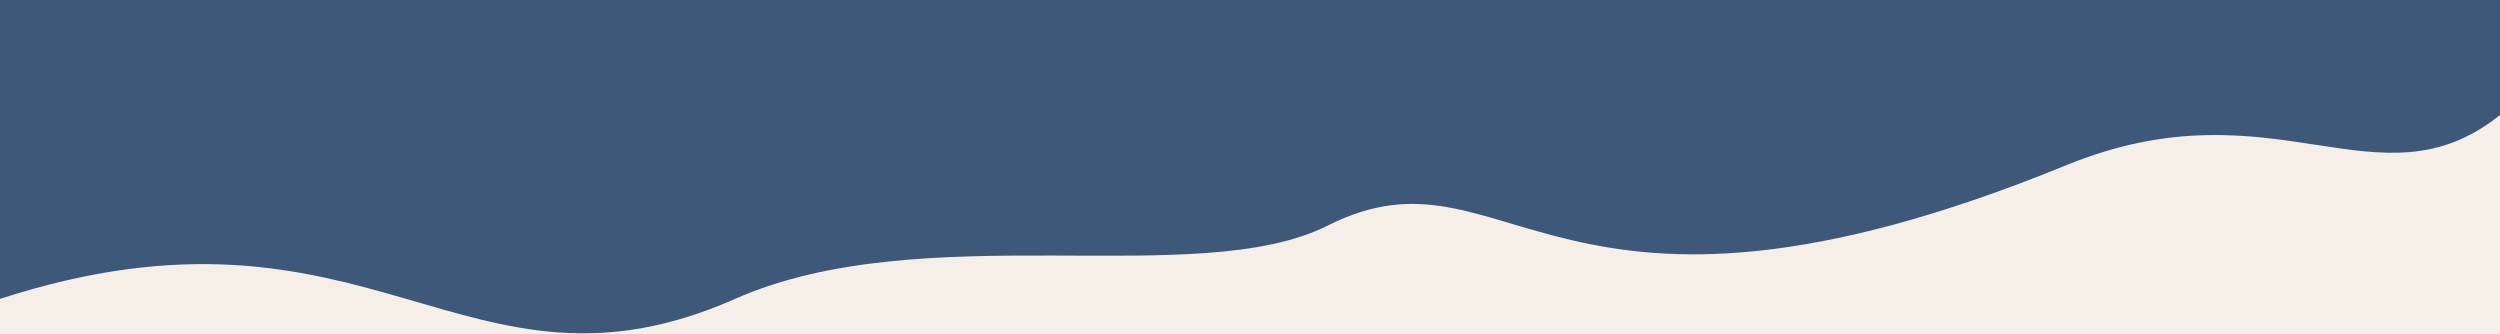
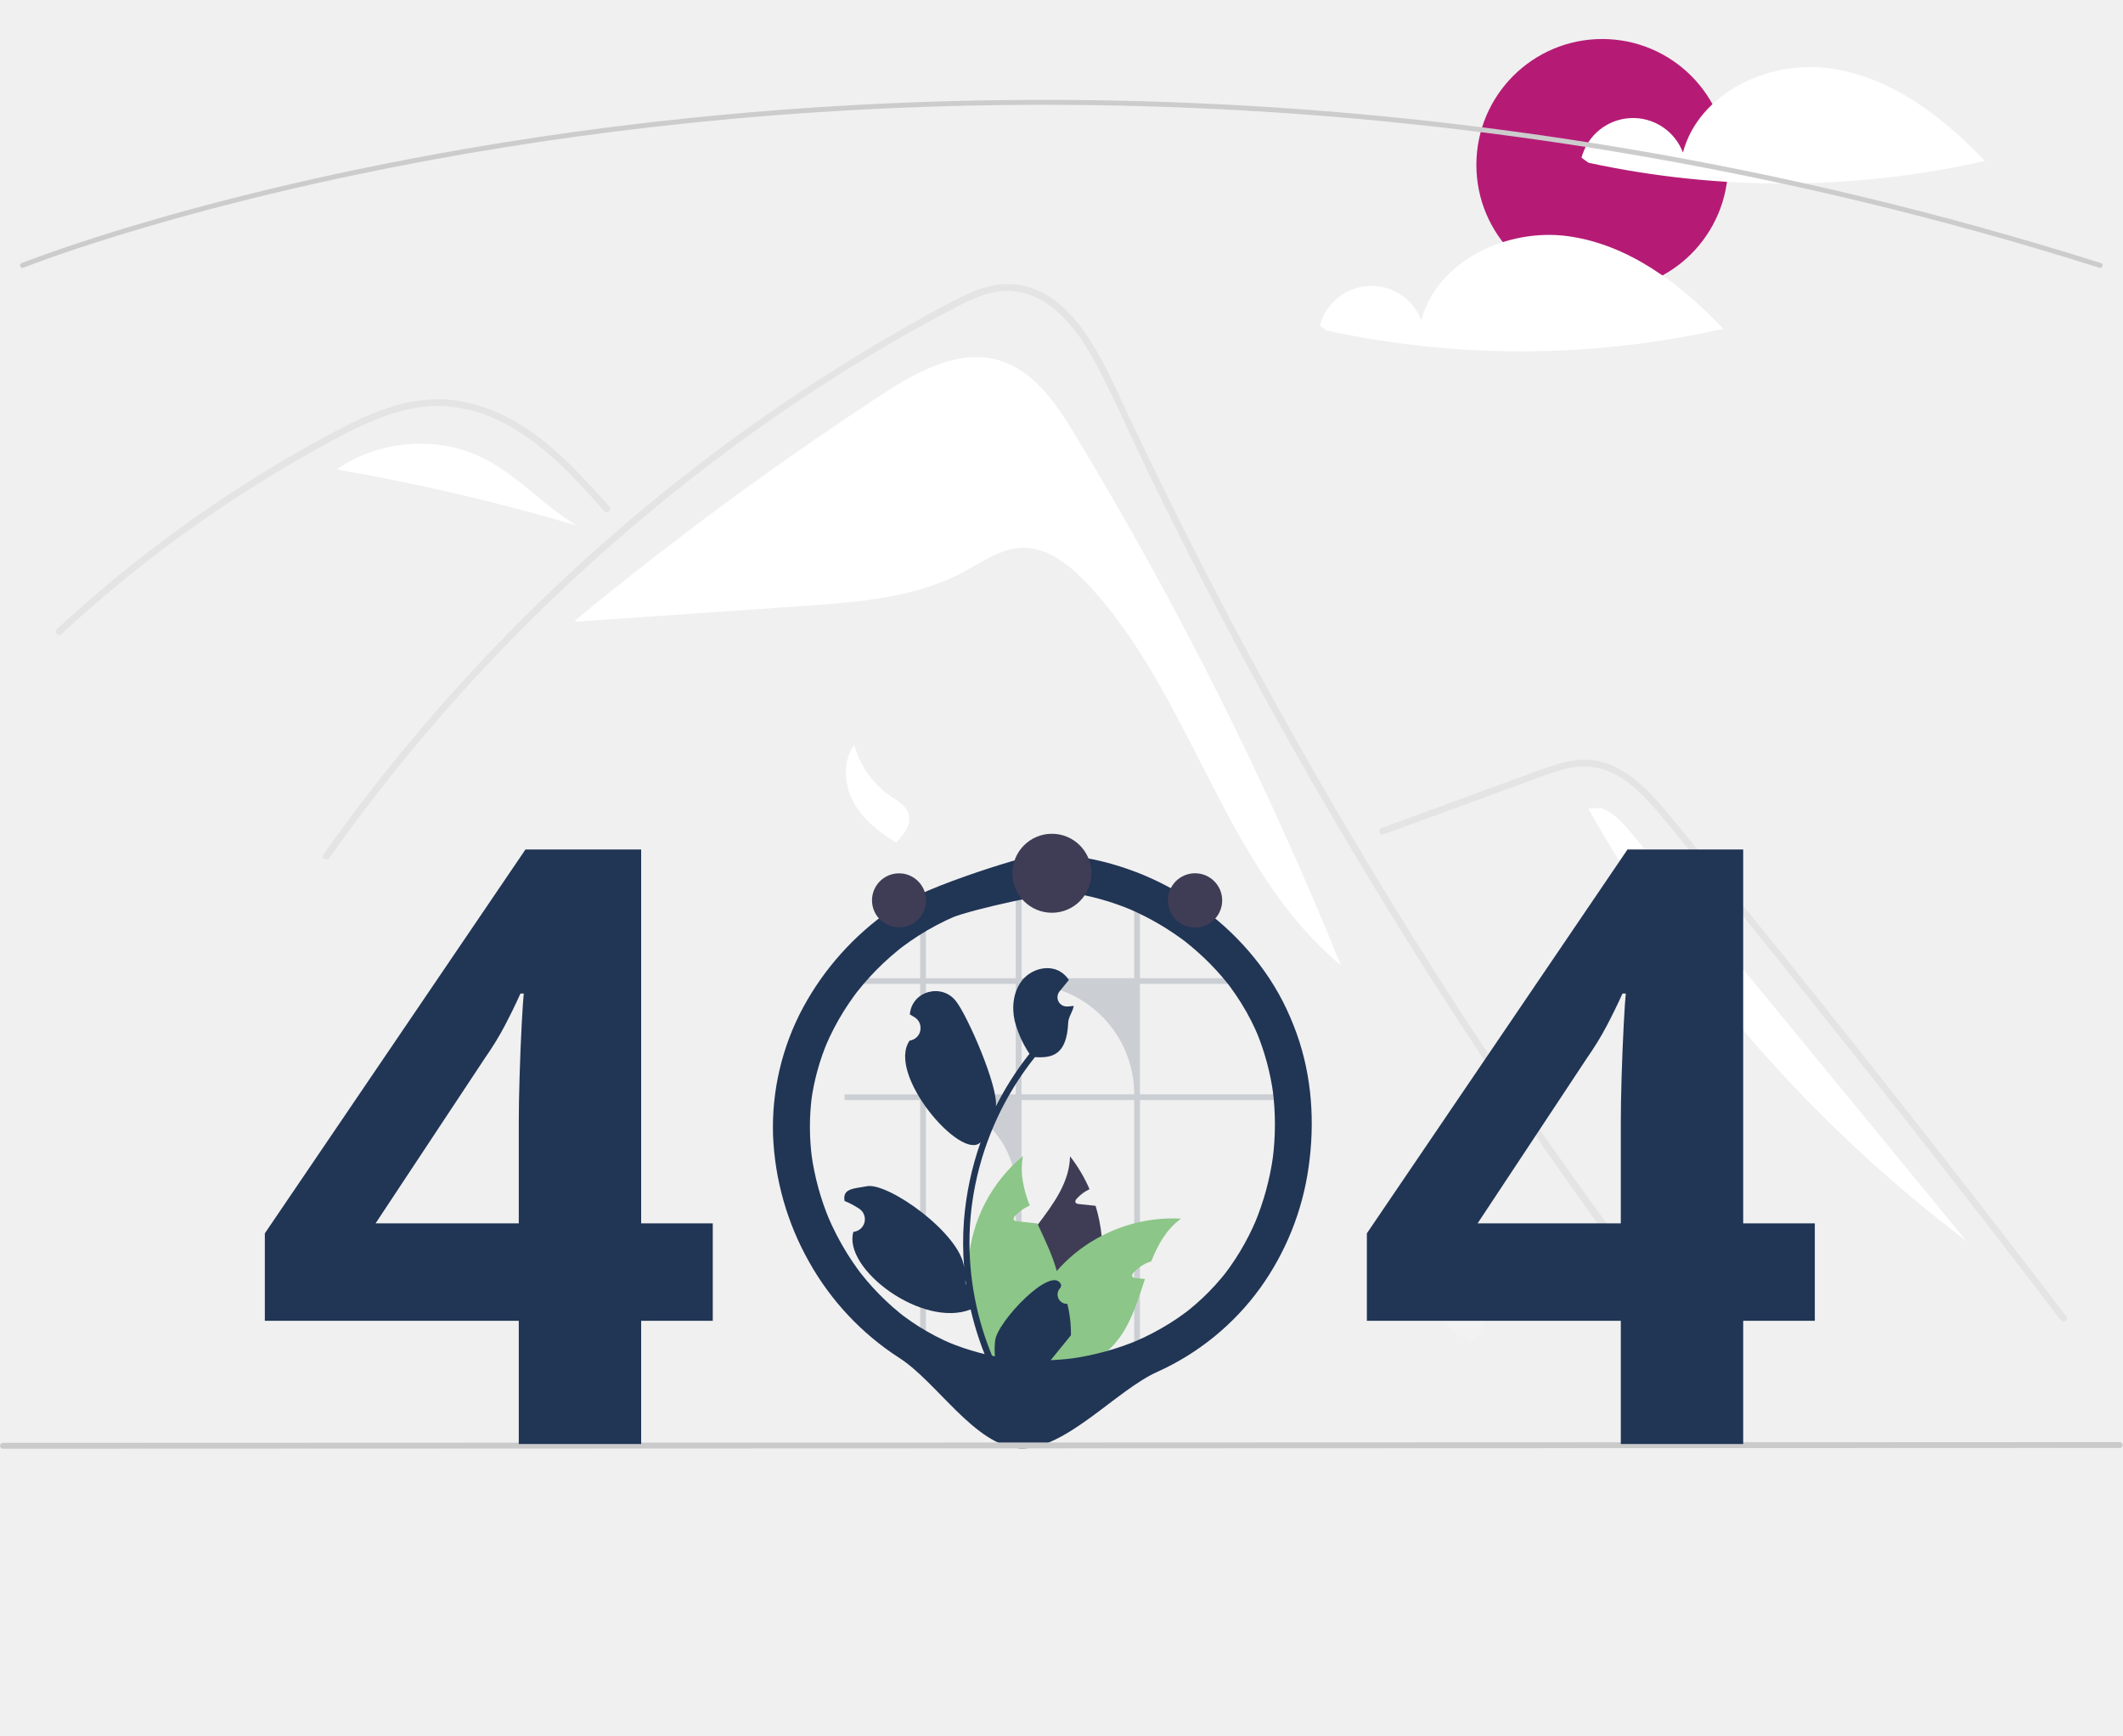
- <svg xmlns="http://www.w3.org/2000/svg" width="100%" height="100%" viewBox="0 0 6250 834" version="1.1" xml:space="preserve" style="fill-rule:evenodd;clip-rule:evenodd;stroke-linejoin:round;stroke-miterlimit:2;">
-   <rect id="page-404" x="0" y="-0" width="6250" height="833.333" style="fill:none;" />
-   <clipPath id="_clip1">
-     <rect x="0" y="-0" width="6250" height="833.333" />
-   </clipPath>
-   <g clip-path="url(#_clip1)">
-     <rect x="0" y="0" width="6250" height="1250" style="fill:#f5efe7;" />
-     <path d="M0,747.174l0,-747.174l6250,-0l0,287.591c-305.36,243.757 -563.264,-87.382 -1083.98,125.316c-1291.88,527.7 -1391.11,-77.952 -1846.7,150.989c-326.853,164.25 -1009.58,-25.333 -1481.54,183.278c-676.461,299.004 -909.356,-300.477 -1837.78,-0Z" style="fill:#3e5879;" />
+ <svg xmlns="http://www.w3.org/2000/svg" width="969" height="792" viewBox="0 0 969 792">
+   <defs>
+     <clipPath id="clip-_404">
+       <rect width="969" height="792" />
+     </clipPath>
+   </defs>
+   <g id="_404" data-name="404" clip-path="url(#clip-_404)">
+     <g id="Group_1" data-name="Group 1" transform="translate(-0.005 17.808)">
+       <path id="Path_1" data-name="Path 1" d="M631.285,328.954c-8.639-14.288-18.875-29.543-34.906-34.208-18.565-5.4-37.637,5.33-53.813,15.921A1568.086,1568.086,0,0,0,403.013,413.487l.049.555L507.2,406.861c25.08-1.73,51.021-3.7,73.184-15.562,8.41-4.5,16.609-10.516,26.139-10.935,11.84-.521,22.164,7.749,30.278,16.388,47.993,51.106,61.881,129.259,115.724,174.159A1708.727,1708.727,0,0,0,631.285,328.954Z" transform="translate(-140.474 -148.137)" fill="#fff" />
+       <path id="Path_2" data-name="Path 2" d="M939.222,766.165c-5.307-6.7-7.476-8.271-12.711-15.035q-63.939-82.7-120.2-170.978Q768.1,520.194,733.682,457.934q-16.387-29.6-31.877-59.664-12.019-23.311-23.5-46.9c-2.189-4.492-4.316-9-6.433-13.527-4.988-10.636-9.882-21.323-15.138-31.815-5.989-11.957-13.279-24.493-24.277-32.527a33.122,33.122,0,0,0-17.255-6.64c-8.953-.578-17.213,3.118-24.979,7.156-56.814,29.625-110,66.768-158.112,109.033A823.152,823.152,0,0,0,303.654,525.641c-1.136,1.621-3.821.072-2.674-1.559q6.769-9.572,13.806-18.938A827.7,827.7,0,0,1,526.1,308.04q20.555-13.32,41.882-25.392c7.166-4.058,14.364-8.065,21.685-11.823,7.177-3.686,14.8-7,23-7.125,27.9-.434,42.347,31.164,52.271,52.425q4.678,10.037,9.469,20.012,18.107,37.871,37.607,75.05,12.035,22.955,24.6,45.641,39.094,70.646,83.1,138.431c38.867,59.86,77.425,112.74,121.7,168.717C942.629,765.525,940.451,767.735,939.222,766.165Z" transform="translate(-153.406 -151.879)" fill="#e4e4e4" />
+       <path id="Path_3" data-name="Path 3" d="M443.036,361.543c-1.621-1.807-3.232-3.614-4.864-5.421-12.866-14.229-26.672-28.293-44.34-36.451a64.329,64.329,0,0,0-26.951-6.247c-9.644.031-19.072,2.561-27.983,6.1-4.213,1.683-8.333,3.593-12.391,5.628-4.637,2.334-9.191,4.822-13.723,7.332q-12.763,7.063-25.2,14.746-24.736,15.288-47.923,32.909-12.02,9.139-23.544,18.876-10.718,9.046-21,18.577c-1.466,1.353-3.655-.836-2.189-2.189,1.807-1.683,3.635-3.356,5.463-5.008q7.745-7,15.737-13.734,14.575-12.3,29.9-23.647Q267.87,355.358,293.35,340.1q12.732-7.621,25.815-14.6c2.633-1.4,5.3-2.778,7.993-4.079a127.413,127.413,0,0,1,19-7.734,67.592,67.592,0,0,1,28.7-2.819,74.711,74.711,0,0,1,26.476,9.159c17.348,9.7,30.8,24.689,43.9,39.322C446.547,360.83,444.368,363.03,443.036,361.543Z" transform="translate(-167.09 -145.975)" fill="#e4e4e4" />
+       <path id="Path_4" data-name="Path 4" d="M730.688,490.544l41.569-15.2,20.639-7.549c6.722-2.459,13.427-5.257,20.376-7.018a32.146,32.146,0,0,1,18.443.235,42.507,42.507,0,0,1,14.385,8.917,116.752,116.752,0,0,1,11.8,12.6c4.494,5.4,8.921,10.857,13.368,16.3q27.531,33.669,54.7,67.63t53.977,68.21q26.872,34.333,53.375,68.953,3.246,4.241,6.488,8.486c1.194,1.563,3.885.022,2.675-1.563q-26.7-34.969-53.769-69.65-27.137-34.765-54.649-69.235t-55.395-68.64q-6.947-8.513-13.916-17.007c-3.919-4.777-7.794-9.605-12.093-14.051-7.891-8.161-17.749-15.373-29.55-15.569-6.938-.115-13.653,2.087-20.1,4.419-6.95,2.514-13.882,5.075-20.823,7.614l-41.86,15.31-10.465,3.828c-1.857.679-1.055,3.674.824,2.987Z" transform="translate(-99.295 -127.523)" fill="#e4e4e4" />
+       <path id="Path_5" data-name="Path 5" d="M373.962,335.3c-21.125-10.857-48.178-8.731-67.59,4.834a964,964,0,0,1,109.678,25.6C401.089,356.967,389.385,343.231,373.962,335.3Z" transform="translate(-152.69 -143.703)" fill="#fff" />
+       <path id="Path_6" data-name="Path 6" d="M306.644,338.784l-4.067,3.306c1.376-1.157,2.806-2.242,4.275-3.268Z" transform="translate(-153.169 -142.388)" fill="#f2f2f2" />
+       <path id="Path_7" data-name="Path 7" d="M833.833,488.217c-4.092-4.981-8.516-10.2-14.637-12.22l-5.714.225a648.169,648.169,0,0,0,172.64,197.368Z" transform="translate(-88.592 -125.044)" fill="#fff" />
+       <path id="Path_8" data-name="Path 8" d="M516.514,450.367a42.218,42.218,0,0,0,16.818,23.607c3.177,2.163,6.935,4.238,8.022,7.924a9.438,9.438,0,0,1-.984,6.927,28.029,28.029,0,0,1-4.349,5.679l-.154.577c-7.883-4.672-15.383-10.581-19.737-18.643s-4.962-18.629.384-26.071" transform="translate(-126.612 -128.284)" fill="#fff" />
+       <path id="Path_9" data-name="Path 9" d="M749.514,653.367a42.218,42.218,0,0,0,16.818,23.607c3.177,2.163,6.935,4.238,8.022,7.924a9.437,9.437,0,0,1-.984,6.927,28.031,28.031,0,0,1-4.349,5.678l-.154.577c-7.883-4.672-15.383-10.581-19.737-18.643s-4.962-18.629.384-26.071" transform="translate(-97.162 -102.625)" fill="#f2f2f2" />
+       <path id="Path_10" data-name="Path 10" d="M284.514,639.367a42.219,42.219,0,0,0,16.818,23.607c3.177,2.163,6.935,4.238,8.022,7.924a9.438,9.438,0,0,1-.984,6.927,28.03,28.03,0,0,1-4.349,5.678l-.154.577c-7.883-4.672-15.383-10.581-19.737-18.643s-4.962-18.629.384-26.071" transform="translate(-155.937 -104.395)" fill="#f2f2f2" />
+       <circle id="Ellipse_1" data-name="Ellipse 1" cx="57.446" cy="57.446" r="57.446" transform="translate(673.866)" fill="#b51b75" />
+       <path id="Path_11" data-name="Path 11" d="M923.914,176.36c-27.841-3.763-59.626,11.285-66.842,38.437a24.326,24.326,0,0,0-46.288,2.375l3.187,2.283a419.331,419.331,0,0,0,180.966-.818C975.57,198.284,951.754,180.123,923.914,176.36Z" transform="translate(-88.933 -162.99)" fill="#fff" />
+       <path id="Path_12" data-name="Path 12" d="M817.914,244.36c-27.841-3.763-59.626,11.285-66.842,38.437a24.326,24.326,0,0,0-46.288,2.375l3.187,2.283a419.329,419.329,0,0,0,180.966-.818C869.57,266.284,845.754,248.123,817.914,244.36Z" transform="translate(-102.331 -154.395)" fill="#fff" />
+       <path id="Path_13" data-name="Path 13" d="M1127.49,265.758a1.108,1.108,0,0,1-.34-.053c-297.832-94.187-560.326-81.87-728.086-54.953-22.83,3.662-45.722,7.891-68.039,12.572-5.7,1.193-11.608,2.473-17.568,3.8-7.118,1.585-14.14,3.217-20.875,4.85q-4.363,1.033-8.555,2.082c-4.233,1.045-8.529,2.134-13.133,3.331-5.145,1.327-10.373,2.718-15.541,4.136a.494.494,0,0,1-.058.017h0c-5.838,1.594-11.645,3.234-17.26,4.872-3.039.878-5.974,1.743-8.785,2.6-.314.087-.592.171-.874.256l-.6.184c-.35.107-.7.211-1.041.31l-.022.007h0l-.914.284c-1.09.33-2.154.652-3.2.973-27.647,8.523-42.846,14.586-43,14.645a1.126,1.126,0,1,1-.838-2.091c.151-.059,15.424-6.153,43.172-14.708,1.05-.322,2.116-.645,3.21-.976l.849-.264c.029-.011.058-.02.088-.029.344-.1.687-.2,1.036-.308l.6-.184c.3-.091.6-.182.9-.265,2.792-.849,5.736-1.717,8.783-2.6,5.618-1.639,11.43-3.279,17.272-4.875.018-.007.037-.011.055-.016h0c5.186-1.422,10.433-2.819,15.6-4.15,4.612-1.2,8.915-2.289,13.156-3.336q4.21-1.048,8.571-2.087c6.742-1.635,13.779-3.269,20.909-4.858,5.969-1.333,11.89-2.616,17.6-3.81,22.351-4.688,45.279-8.924,68.144-12.592,168-26.956,430.869-39.293,729.12,55.03a1.126,1.126,0,0,1-.339,2.2Z" transform="translate(-168.909 -161.309)" fill="#ccc" />
+       <path id="Path_18" data-name="Path 18" d="M644.357,724.792h2.623V605.347h61.2V602.73h-61.2v-50.4h47.259q-1.039-1.322-2.139-2.61h-45.12V516.433c-.868-.37-1.742-.726-2.623-1.063v34.351H592.934V507.07c-.881.04-1.749.1-2.623.175v42.477H549.287V517.9c-.881.39-1.749.8-2.61,1.231v30.591H512.191v2.61h34.486v50.4H512.191v2.617h34.486V724.792h2.61V605.347a41.017,41.017,0,0,1,41.023,41.032v78.413h2.623V605.347h51.422ZM549.288,602.73v-50.4h41.024v50.4Zm43.647,0v-50.4h1.029a50.388,50.388,0,0,1,50.393,50.4Z" transform="translate(-126.675 -121.117)" fill="#213555" opacity="0.18" />
+       <path id="Path_19" data-name="Path 19" d="M620.254,675.072a71.028,71.028,0,0,1-22.584,37.96c-.834.721-1.667,1.419-2.534,2.106q-3.16.287-6.274.586c-1.723.158-3.424.327-5.114.484l-.3.034-.214-1.847-.856-7.479a42.378,42.378,0,0,1-3.717-36.54c2.974-8.02,8.358-15.1,13.652-22.134,7.31-9.71,14.418-19.306,14.677-31.145a68.2,68.2,0,0,1,8.9,15.015,18.509,18.509,0,0,0-5.767,4.246c-.462.507-.924,1.217-.608,1.825.27.518.946.642,1.532.71l4.235.439c1.126.124,2.253.237,3.379.36a72.073,72.073,0,0,1,2.76,13.72A68.923,68.923,0,0,1,620.254,675.072Z" transform="translate(-118.593 -107.21)" fill="#3f3d56" />
+       <path id="Path_20" data-name="Path 20" d="M656.8,642.367c-6.646,4.832-10.532,11.782-13.551,19.442a18.729,18.729,0,0,0-8.076,5.159c-.462.507-.924,1.216-.608,1.825.27.518.946.642,1.532.71l4.235.439c-3.019,9.056-5.79,18.428-11.129,26.076a41.664,41.664,0,0,1-13.551,12.289,43.341,43.341,0,0,1-4.528,2.241q-8.583.659-16.84,1.408-3.16.287-6.274.586c-1.723.158-3.424.327-5.114.484q-.017-.929,0-1.859a71.306,71.306,0,0,1,17.178-44.9c.507-.586,1.025-1.16,1.554-1.735a69.6,69.6,0,0,1,18.935-14.305,70.574,70.574,0,0,1,36.236-7.862Z" transform="translate(-117.739 -104.028)" fill="#8cc688" />
+       <path id="Path_21" data-name="Path 21" d="M592.573,709.959l-1.3,3.83-.653,1.949c-1.723.158-3.424.327-5.114.484l-.3.034-5.587.574c-.484-.563-.969-1.138-1.442-1.723a69.871,69.871,0,0,1,9.09-98.12c-1.487,7.783.248,15.24,3.1,22.641-.3.124-.6.248-.879.383a18.51,18.51,0,0,0-5.767,4.247c-.462.507-.924,1.216-.608,1.825.27.518.946.642,1.532.71l4.235.439c1.126.124,2.253.237,3.379.36l1.588.169c.079.169.146.327.225.5,3.21,6.961,6.668,13.956,8.617,21.21A49.207,49.207,0,0,1,603.837,675,42.357,42.357,0,0,1,592.573,709.959Z" transform="translate(-120.356 -107.224)" fill="#8cc688" />
+       <path id="Path_22" data-name="Path 22" d="M715.946,562.081c-9.7-18.915-24.72-34.829-42.389-46.524a128.676,128.676,0,0,0-59.206-20.7q-4.157-.378-8.334-.442c-3.291-.049-52.79,14.228-69.372,25.887a128.742,128.742,0,0,0-39.8,44.523,115.456,115.456,0,0,0-13.658,58.16,127.918,127.918,0,0,0,16.561,57.982A124.439,124.439,0,0,0,540.8,724.606c17.277,11.023,34.632,40.252,55.03,41.284,20.552,1.04,43.991-26.532,62.735-34.9a117.626,117.626,0,0,0,47-38.3,124.185,124.185,0,0,0,22.076-55.135c2.9-20.369,1.548-41.376-5.408-60.844a125.98,125.98,0,0,0-6.286-14.624c-2-3.948-7.88-5.4-11.558-3.031a8.65,8.65,0,0,0-3.031,11.558q1.766,3.478,3.284,7.071l-.852-2.018a113.937,113.937,0,0,1,7.746,28.766l-.3-2.246a123.04,123.04,0,0,1-.075,32.308l.3-2.246a123.609,123.609,0,0,1-8.51,31.172l.852-2.018a117.38,117.38,0,0,1-7.515,14.754q-2.166,3.588-4.6,7.008c-.712,1-1.445,1.984-2.184,2.964-.965,1.279,1.314-1.671.318-.416-.17.214-.338.428-.509.641q-.767.959-1.556,1.9a105.45,105.45,0,0,1-11.463,11.7q-1.539,1.343-3.129,2.626c-.528.426-1.05.87-1.6,1.267.021-.015,1.779-1.351.738-.576-.327.244-.652.491-.98.734q-3.278,2.428-6.729,4.609a116.563,116.563,0,0,1-16.621,8.688l2.018-.852a123.02,123.02,0,0,1-31.085,8.506l2.246-.3a121.821,121.821,0,0,1-32.2.057l2.246.3a112.457,112.457,0,0,1-28.267-7.642l2.018.852a105.476,105.476,0,0,1-15.112-7.875q-3.576-2.253-6.965-4.784c-.322-.241-.642-.485-.963-.727-1.031-.778.741.574.755.583a21.618,21.618,0,0,1-1.729-1.379q-1.637-1.333-3.223-2.728a114.878,114.878,0,0,1-11.82-12.063q-1.366-1.615-2.674-3.278c-.378-.48-1.066-1.453.455.6-.2-.27-.408-.534-.61-.8q-.728-.966-1.437-1.946-2.482-3.433-4.717-7.035a123.1,123.1,0,0,1-8.792-17.018l.852,2.018a120.058,120.058,0,0,1-8.268-30.229l.3,2.246a110.24,110.24,0,0,1-.055-28.876l-.3,2.246a106.642,106.642,0,0,1,7.428-26.988l-.852,2.018a114.4,114.4,0,0,1,8.1-15.608q2.327-3.743,4.931-7.3.592-.809,1.2-1.608c.365-.482,1.369-1.682-.344.438.168-.208.329-.422.495-.631q1.429-1.811,2.928-3.565A120.975,120.975,0,0,1,536.794,541.5q1.66-1.455,3.373-2.849.778-.633,1.567-1.253c.21-.165.423-.327.633-.494-2.25,1.79-.625.487-.114.1q3.53-2.645,7.249-5.025a116.746,116.746,0,0,1,17.331-9.133l-2.018.852c8.741-3.67,47.467-12.333,54.511-11.388l-2.246-.3a119.656,119.656,0,0,1,30.1,8.316l-2.018-.852a124.236,124.236,0,0,1,14.193,7.129q3.428,2.009,6.722,4.238,1.558,1.055,3.084,2.157.763.551,1.516,1.114c.279.208.556.42.835.628,1.171.878-1.612-1.271-.385-.3A124.864,124.864,0,0,1,682.8,544.865q2.7,2.754,5.223,5.683,1.292,1.5,2.53,3.05c.41.512,1.808,2.367.1.1.419.555.842,1.107,1.255,1.666a110.358,110.358,0,0,1,9.452,15.249c2.02,3.94,7.87,5.409,11.558,3.031A8.647,8.647,0,0,0,715.946,562.081Z" transform="translate(-130.348 -122.717)" fill="#213555" />
+       <path id="Path_23" data-name="Path 23" d="M613.855,694.074a4.258,4.258,0,0,1-3.086-7.38l.292-1.16-.116-.278c-3.92-9.346-28.932,16.708-30.013,25.492a33.825,33.825,0,0,0,.594,11.633,135.611,135.611,0,0,1-12.336-56.323,130.933,130.933,0,0,1,.812-14.6q.673-5.962,1.866-11.839a137.18,137.18,0,0,1,27.2-58.141c7.743.432,14.528-.747,15.183-15.753.116-2.669,2.1-4.98,2.533-7.61-.739.1-1.49.157-2.23.206l-.7.036-.087,0a4.218,4.218,0,0,1-3.464-6.872l.958-1.178c.485-.606.982-1.2,1.466-1.806a2.1,2.1,0,0,0,.158-.182c.557-.691,1.115-1.369,1.672-2.06a12.2,12.2,0,0,0-4-3.865c-5.586-3.272-13.293-1.006-17.328,4.047s-4.811,12.142-3.405,18.455a48.88,48.88,0,0,0,6.762,15.074c-.3.388-.618.763-.921,1.151a138.079,138.079,0,0,0-14.411,22.83c1.145-8.942-12.854-41.235-18.268-48.075-6.5-8.216-19.837-4.63-20.983,5.785q-.016.151-.032.3,1.206.681,2.361,1.444a5.775,5.775,0,0,1-2.328,10.51l-.118.018c-10.764,15.368,23.742,55.368,32.379,46.387a140.923,140.923,0,0,0-7.586,35.7,133.664,133.664,0,0,0,.1,21.582l-.036-.255c-1.918-15.637-34.84-38.886-44.454-36.95-5.538,1.116-10.993.862-10.152,6.448q.02.134.041.268a38.778,38.778,0,0,1,4.35,2.1q1.206.681,2.361,1.444a5.775,5.775,0,0,1-2.328,10.51l-.118.018-.242.036c-4.9,16.858,31.435,44.065,53.524,35.408h.012a140.894,140.894,0,0,0,9.464,27.628h33.808c.121-.376.23-.763.339-1.139a38.417,38.417,0,0,1-9.355-.557c2.508-3.078,5.017-6.18,7.525-9.258a2.1,2.1,0,0,0,.157-.182c1.272-1.575,2.557-3.138,3.829-4.714v0a56.266,56.266,0,0,0-1.649-14.333ZM575.14,617.915l.018-.024-.018.048Zm-7.489,67.508-.291-.654c.012-.473.012-.945,0-1.43,0-.133-.024-.267-.024-.4.109.836.206,1.672.327,2.508Z" transform="translate(-126.693 -116.845)" fill="#213555" />
+       <circle id="Ellipse_7" data-name="Ellipse 7" cx="12.39" cy="12.39" r="12.39" transform="translate(533.066 380.722)" fill="#3f3d56" />
+       <path id="Path_25" data-name="Path 25" d="M547.951,514.813a12.333,12.333,0,1,1-.237-2.433A12.333,12.333,0,0,1,547.951,514.813Z" transform="translate(-125.272 -121.701)" fill="#3f3d56" />
+       <circle id="Ellipse_9" data-name="Ellipse 9" cx="18.022" cy="18.022" r="18.022" transform="translate(462.103 362.7)" fill="#3f3d56" />
+       <path id="Path_27" data-name="Path 27" d="M1137.448,735.568l-966.167.346a1.341,1.341,0,1,1,0-2.682l966.167-.346a1.341,1.341,0,0,1,0,2.682Z" transform="translate(-169.934 -92.574)" fill="#cacaca" />
+       <text id="_4" data-name="4" transform="translate(114.43 641.192)" fill="#213555" font-size="380" font-family="NotoSans-Bold, Noto Sans" font-weight="700">
+         <tspan x="0" y="0">4</tspan>
+       </text>
+       <text id="_4-2" data-name="4" transform="translate(617.43 641.192)" fill="#213555" font-size="380" font-family="NotoSans-Bold, Noto Sans" font-weight="700">
+         <tspan x="0" y="0">4</tspan>
+       </text>
+     </g>
  </g>
</svg>
